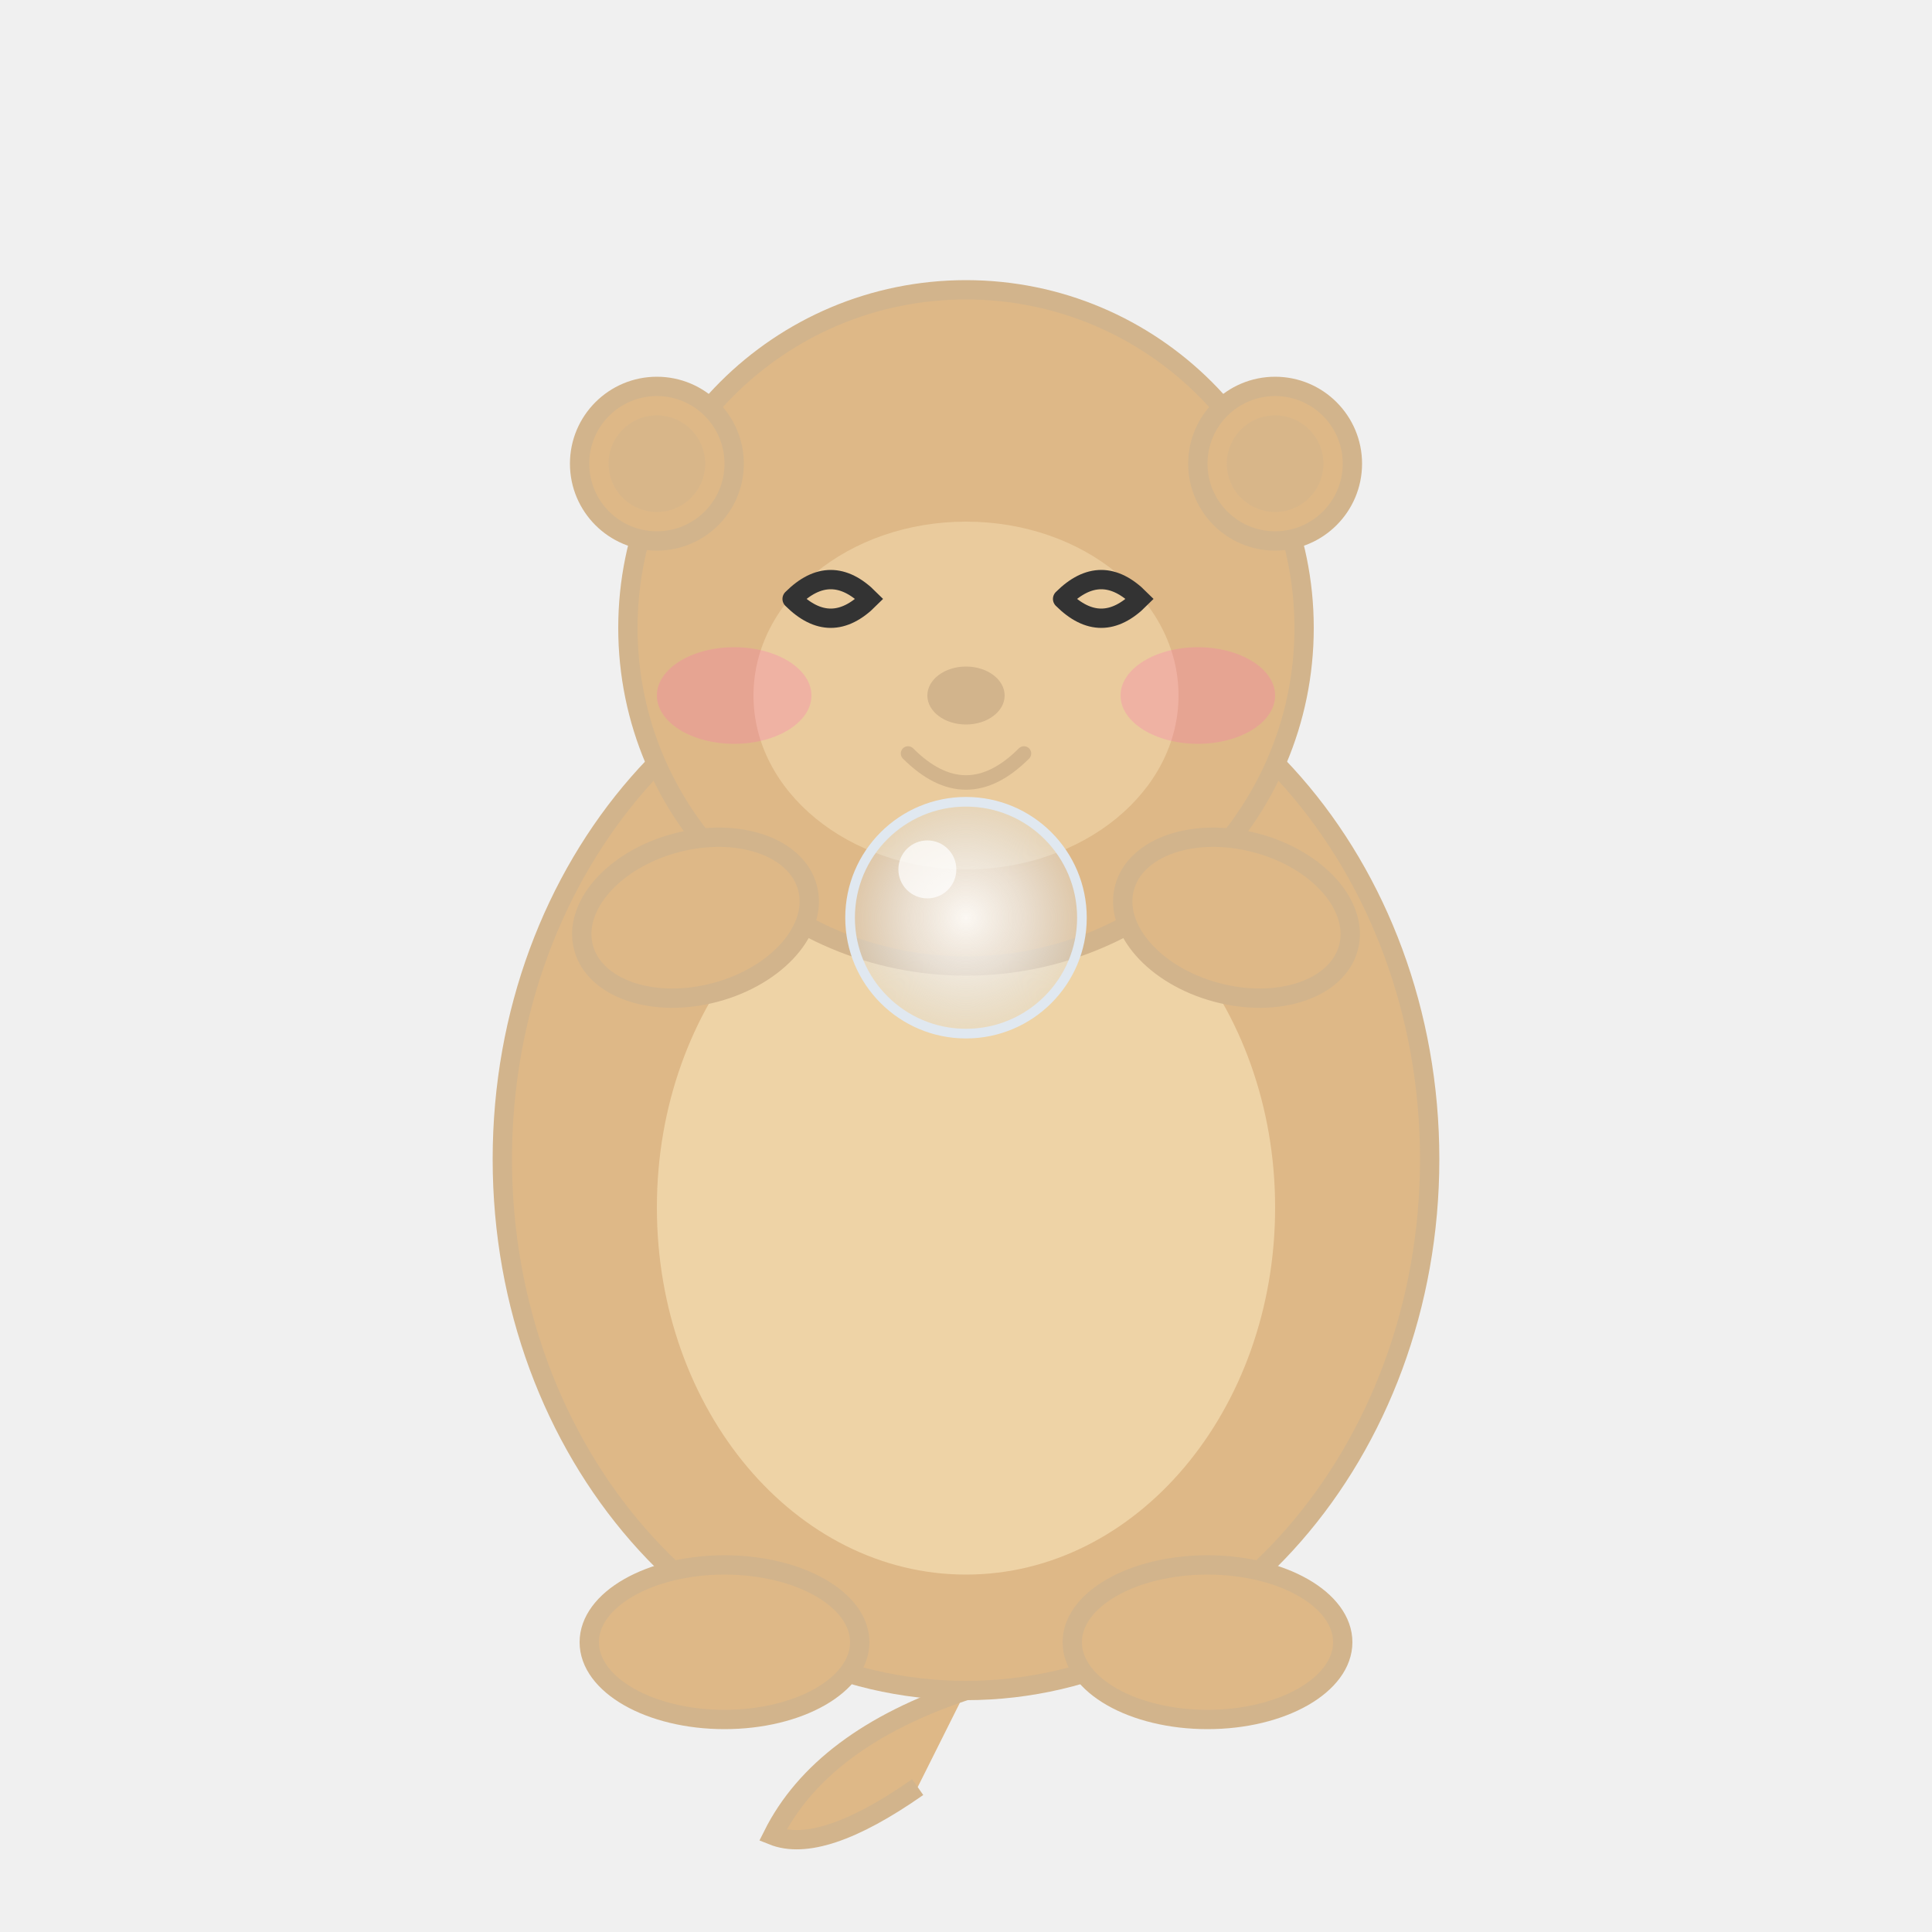
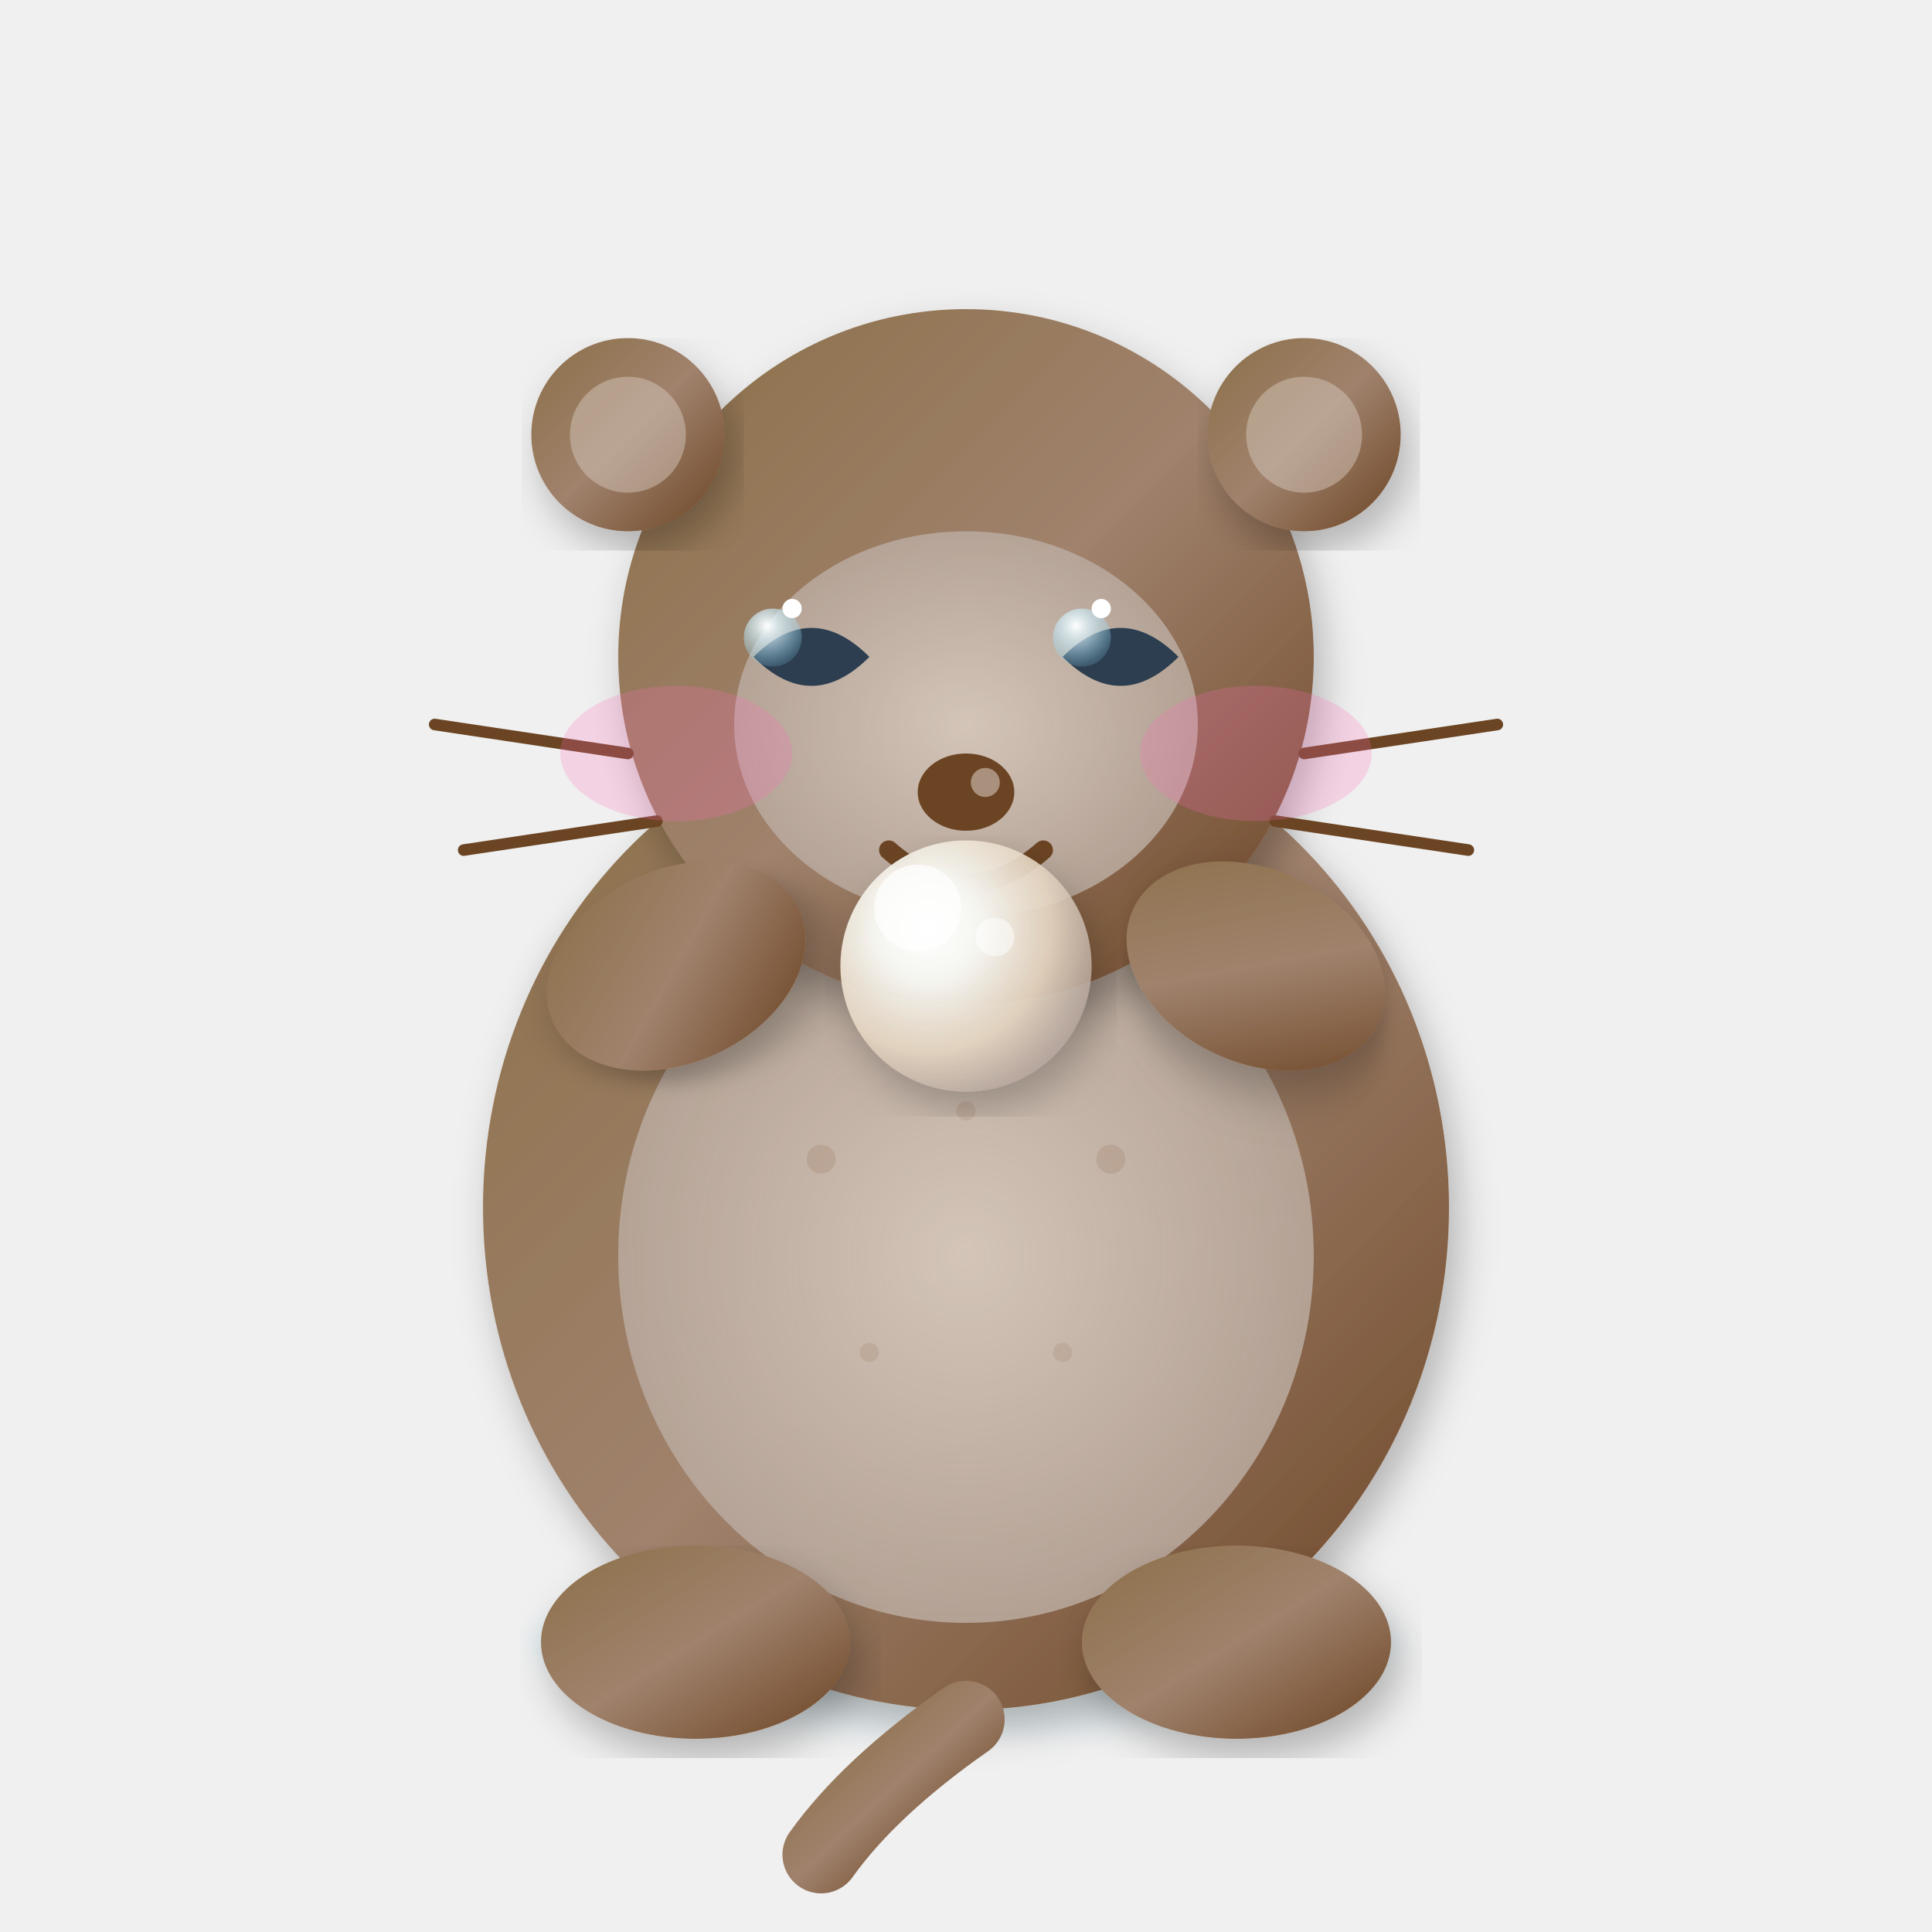
<svg xmlns="http://www.w3.org/2000/svg" viewBox="0 0 200 200">
  <defs>
-     <radialGradient id="po-glow" cx="0.5" cy="0.5" r="0.5">
-       <stop offset="0%" stop-color="#FFF" stop-opacity="0.9" />
-       <stop offset="50%" stop-color="#F0F0F0" stop-opacity="0.7" />
-       <stop offset="100%" stop-color="#E0E8F0" stop-opacity="0.3" />
+     <linearGradient id="po-body-grad" x1="0%" y1="0%" x2="100%" y2="100%">
+       <stop offset="0%" style="stop-color:#8B6F47;stop-opacity:1" />
+       <stop offset="50%" style="stop-color:#A0826D;stop-opacity:1" />
+       <stop offset="100%" style="stop-color:#6B4423;stop-opacity:1" />
+     </linearGradient>
+     <radialGradient id="po-belly-grad" cx="50%" cy="50%" r="50%">
+       <stop offset="0%" style="stop-color:#D4C5B9;stop-opacity:1" />
+       <stop offset="100%" style="stop-color:#B8A89C;stop-opacity:0.9" />
    </radialGradient>
+     <radialGradient id="po-pearl-grad" cx="35%" cy="35%" r="70%">
+       <stop offset="0%" style="stop-color:#FFFFFF;stop-opacity:1" />
+       <stop offset="30%" style="stop-color:#F5F5F0;stop-opacity:1" />
+       <stop offset="70%" style="stop-color:#E6D7C3;stop-opacity:0.9" />
+       <stop offset="100%" style="stop-color:#B8A8A0;stop-opacity:0.8" />
+     </radialGradient>
+     <radialGradient id="po-eye-shine" cx="40%" cy="30%" r="70%">
+       <stop offset="0%" style="stop-color:#FFFFFF;stop-opacity:1" />
+       <stop offset="100%" style="stop-color:#87CEEB;stop-opacity:0.2" />
+     </radialGradient>
+     <filter id="po-shadow">
+       <feGaussianBlur in="SourceAlpha" stdDeviation="2" />
+       <feOffset dx="1" dy="2" result="offsetblur" />
+       <feComponentTransfer>
+         <feFuncA type="linear" slope="0.25" />
+       </feComponentTransfer>
+       <feMerge>
+         <feMergeNode />
+         <feMergeNode in="SourceGraphic" />
+       </feMerge>
+     </filter>
+     <filter id="po-ripple">
+       <feGaussianBlur in="SourceGraphic" stdDeviation="1" />
+     </filter>
  </defs>
  <style>
-     .body{fill:#DEB887;stroke:#D2B48C;stroke-width:2}
-     .eye{fill:#333} .shine{fill:#FFF}
-     .blush{fill:#FF69B4;opacity:0.25}
+     @keyframes po-rocking {
+       0%, 100% { transform: rotateZ(-3deg); }
+       50% { transform: rotateZ(3deg); }
+     }
+     @keyframes po-float-bob {
+       0%, 100% { transform: translateY(0px); }
+       50% { transform: translateY(-6px); }
+     }
+     .po-body { animation: po-rocking 4s ease-in-out infinite; }
+     .po-pearl { animation: po-float-bob 2.5s ease-in-out infinite; }
  </style>
-   <path d="M100 175 Q85 180 80 190 Q85 192 95 185" class="body" />
-   <ellipse cx="100" cy="120" rx="48" ry="55" class="body" />
-   <ellipse cx="100" cy="125" rx="32" ry="38" fill="#F5DEB3" opacity="0.7" />
-   <circle cx="100" cy="65" r="35" class="body" />
-   <circle cx="68" cy="48" r="8" class="body" />
-   <circle cx="132" cy="48" r="8" class="body" />
-   <circle cx="68" cy="48" r="5" fill="#D2B48C" opacity="0.5" />
-   <circle cx="132" cy="48" r="5" fill="#D2B48C" opacity="0.5" />
-   <ellipse cx="100" cy="72" rx="22" ry="18" fill="#F5DEB3" opacity="0.5" />
-   <path d="M82 62 Q86 58 90 62 Q86 66 82 62" stroke="#333" stroke-width="2" fill="none" stroke-linecap="round" />
-   <path d="M110 62 Q114 58 118 62 Q114 66 110 62" stroke="#333" stroke-width="2" fill="none" stroke-linecap="round" />
-   <ellipse cx="76" cy="72" rx="8" ry="5" class="blush" />
-   <ellipse cx="124" cy="72" rx="8" ry="5" class="blush" />
-   <ellipse cx="100" cy="72" rx="4" ry="3" fill="#D2B48C" />
-   <path d="M94 78 Q100 84 106 78" stroke="#D2B48C" stroke-width="1.5" fill="none" stroke-linecap="round" />
-   <ellipse cx="72" cy="95" rx="12" ry="8" class="body" transform="rotate(-15 72 95)" />
-   <ellipse cx="128" cy="95" rx="12" ry="8" class="body" transform="rotate(15 128 95)" />
-   <circle cx="100" cy="95" r="12" fill="url(#po-glow)" stroke="#E0E8F0" stroke-width="1" />
-   <circle cx="96" cy="90" r="3" fill="white" opacity="0.7" />
-   <ellipse cx="75" cy="170" rx="14" ry="8" class="body" />
-   <ellipse cx="125" cy="170" rx="14" ry="8" class="body" />
+   <ellipse cx="75" cy="170" rx="20" ry="6" fill="#87CEEB" opacity="0.15" filter="url(#po-ripple)" />
+   <ellipse cx="125" cy="170" rx="20" ry="6" fill="#87CEEB" opacity="0.12" filter="url(#po-ripple)" />
+   <ellipse cx="100" cy="175" rx="30" ry="5" fill="#87CEEB" opacity="0.1" filter="url(#po-ripple)" />
+   <g class="po-body">
+     <ellipse cx="100" cy="125" rx="50" ry="52" fill="url(#po-body-grad)" filter="url(#po-shadow)" />
+     <ellipse cx="100" cy="130" rx="36" ry="38" fill="url(#po-belly-grad)" />
+     <circle cx="85" cy="120" r="1.5" fill="#A0826D" opacity="0.3" />
+     <circle cx="100" cy="115" r="1" fill="#A0826D" opacity="0.25" />
+     <circle cx="115" cy="120" r="1.5" fill="#A0826D" opacity="0.3" />
+     <circle cx="90" cy="140" r="1" fill="#A0826D" opacity="0.25" />
+     <circle cx="110" cy="140" r="1" fill="#A0826D" opacity="0.25" />
+     <circle cx="100" cy="68" r="36" fill="url(#po-body-grad)" filter="url(#po-shadow)" />
+     <circle cx="65" cy="45" r="10" fill="url(#po-body-grad)" filter="url(#po-shadow)" />
+     <circle cx="135" cy="45" r="10" fill="url(#po-body-grad)" filter="url(#po-shadow)" />
+     <circle cx="65" cy="45" r="6" fill="#D4C5B9" opacity="0.5" />
+     <circle cx="135" cy="45" r="6" fill="#D4C5B9" opacity="0.5" />
+     <ellipse cx="100" cy="75" rx="24" ry="20" fill="url(#po-belly-grad)" />
+     <path d="M78 68 Q84 62 90 68 Q84 74 78 68" fill="#2C3E50" />
+     <path d="M110 68 Q116 62 122 68 Q116 74 110 68" fill="#2C3E50" />
+     <circle cx="80" cy="66" r="3" fill="url(#po-eye-shine)" />
+     <circle cx="112" cy="66" r="3" fill="url(#po-eye-shine)" />
+     <circle cx="82" cy="63" r="1" fill="#FFF" />
+     <circle cx="114" cy="63" r="1" fill="#FFF" />
+     <line x1="65" y1="78" x2="45" y2="75" stroke="#6B4423" stroke-width="1.2" stroke-linecap="round" />
+     <line x1="68" y1="85" x2="48" y2="88" stroke="#6B4423" stroke-width="1.2" stroke-linecap="round" />
+     <line x1="135" y1="78" x2="155" y2="75" stroke="#6B4423" stroke-width="1.2" stroke-linecap="round" />
+     <line x1="132" y1="85" x2="152" y2="88" stroke="#6B4423" stroke-width="1.2" stroke-linecap="round" />
+     <ellipse cx="100" cy="82" rx="5" ry="4" fill="#6B4423" />
+     <circle cx="102" cy="81" r="1.5" fill="#D4C5B9" opacity="0.6" />
+     <path d="M92 88 Q100 95 108 88" stroke="#6B4423" stroke-width="2" fill="none" stroke-linecap="round" />
+     <ellipse cx="70" cy="78" rx="12" ry="7" fill="#FF69B4" opacity="0.22" />
+     <ellipse cx="130" cy="78" rx="12" ry="7" fill="#FF69B4" opacity="0.22" />
+     <ellipse cx="70" cy="100" rx="14" ry="10" fill="url(#po-body-grad)" filter="url(#po-shadow)" transform="rotate(-25 70 100)" />
+     <ellipse cx="130" cy="100" rx="14" ry="10" fill="url(#po-body-grad)" filter="url(#po-shadow)" transform="rotate(25 130 100)" />
+     <ellipse cx="72" cy="170" rx="16" ry="10" fill="url(#po-body-grad)" filter="url(#po-shadow)" />
+     <ellipse cx="128" cy="170" rx="16" ry="10" fill="url(#po-body-grad)" filter="url(#po-shadow)" />
+     <path d="M100 178 Q90 185 85 192" stroke="url(#po-body-grad)" stroke-width="8" fill="none" stroke-linecap="round" />
+   </g>
+   <g class="po-pearl">
+     <circle cx="100" cy="100" r="13" fill="url(#po-pearl-grad)" filter="url(#po-shadow)" />
+     <circle cx="95" cy="94" r="4.5" fill="#FFFFFF" opacity="0.7" />
+     <circle cx="103" cy="97" r="2" fill="#FFFFFF" opacity="0.5" />
+   </g>
</svg>
